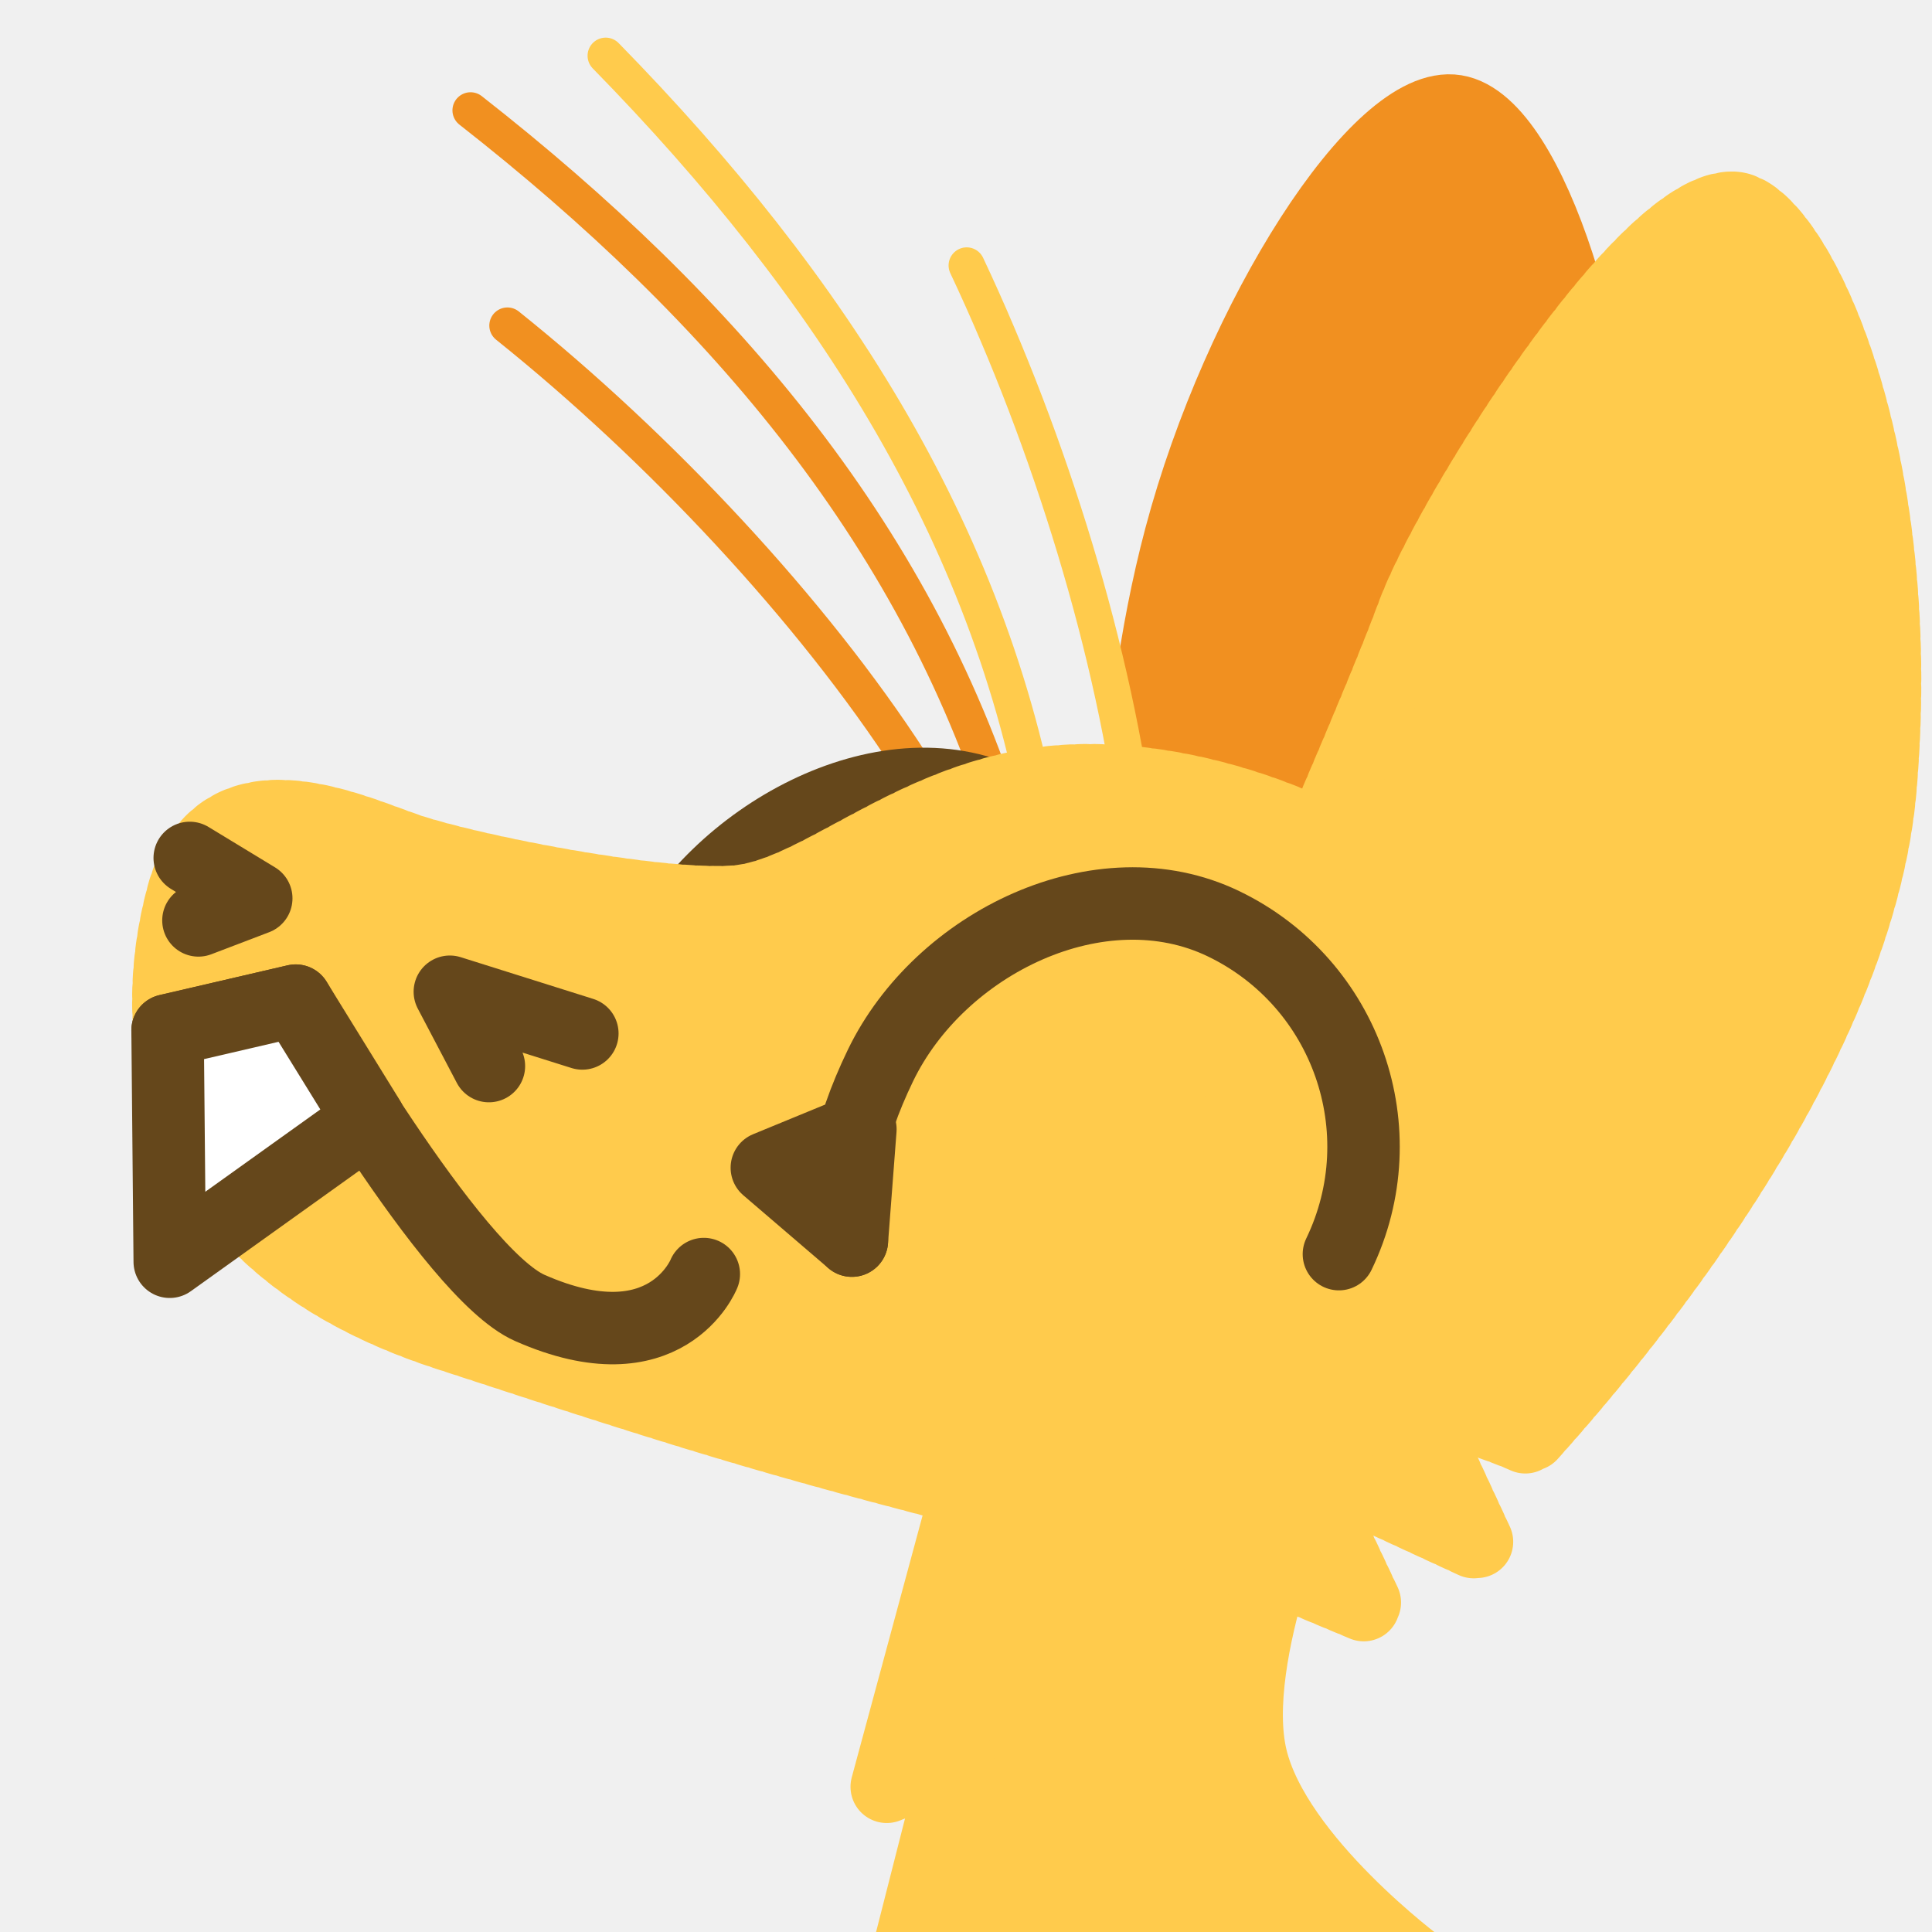
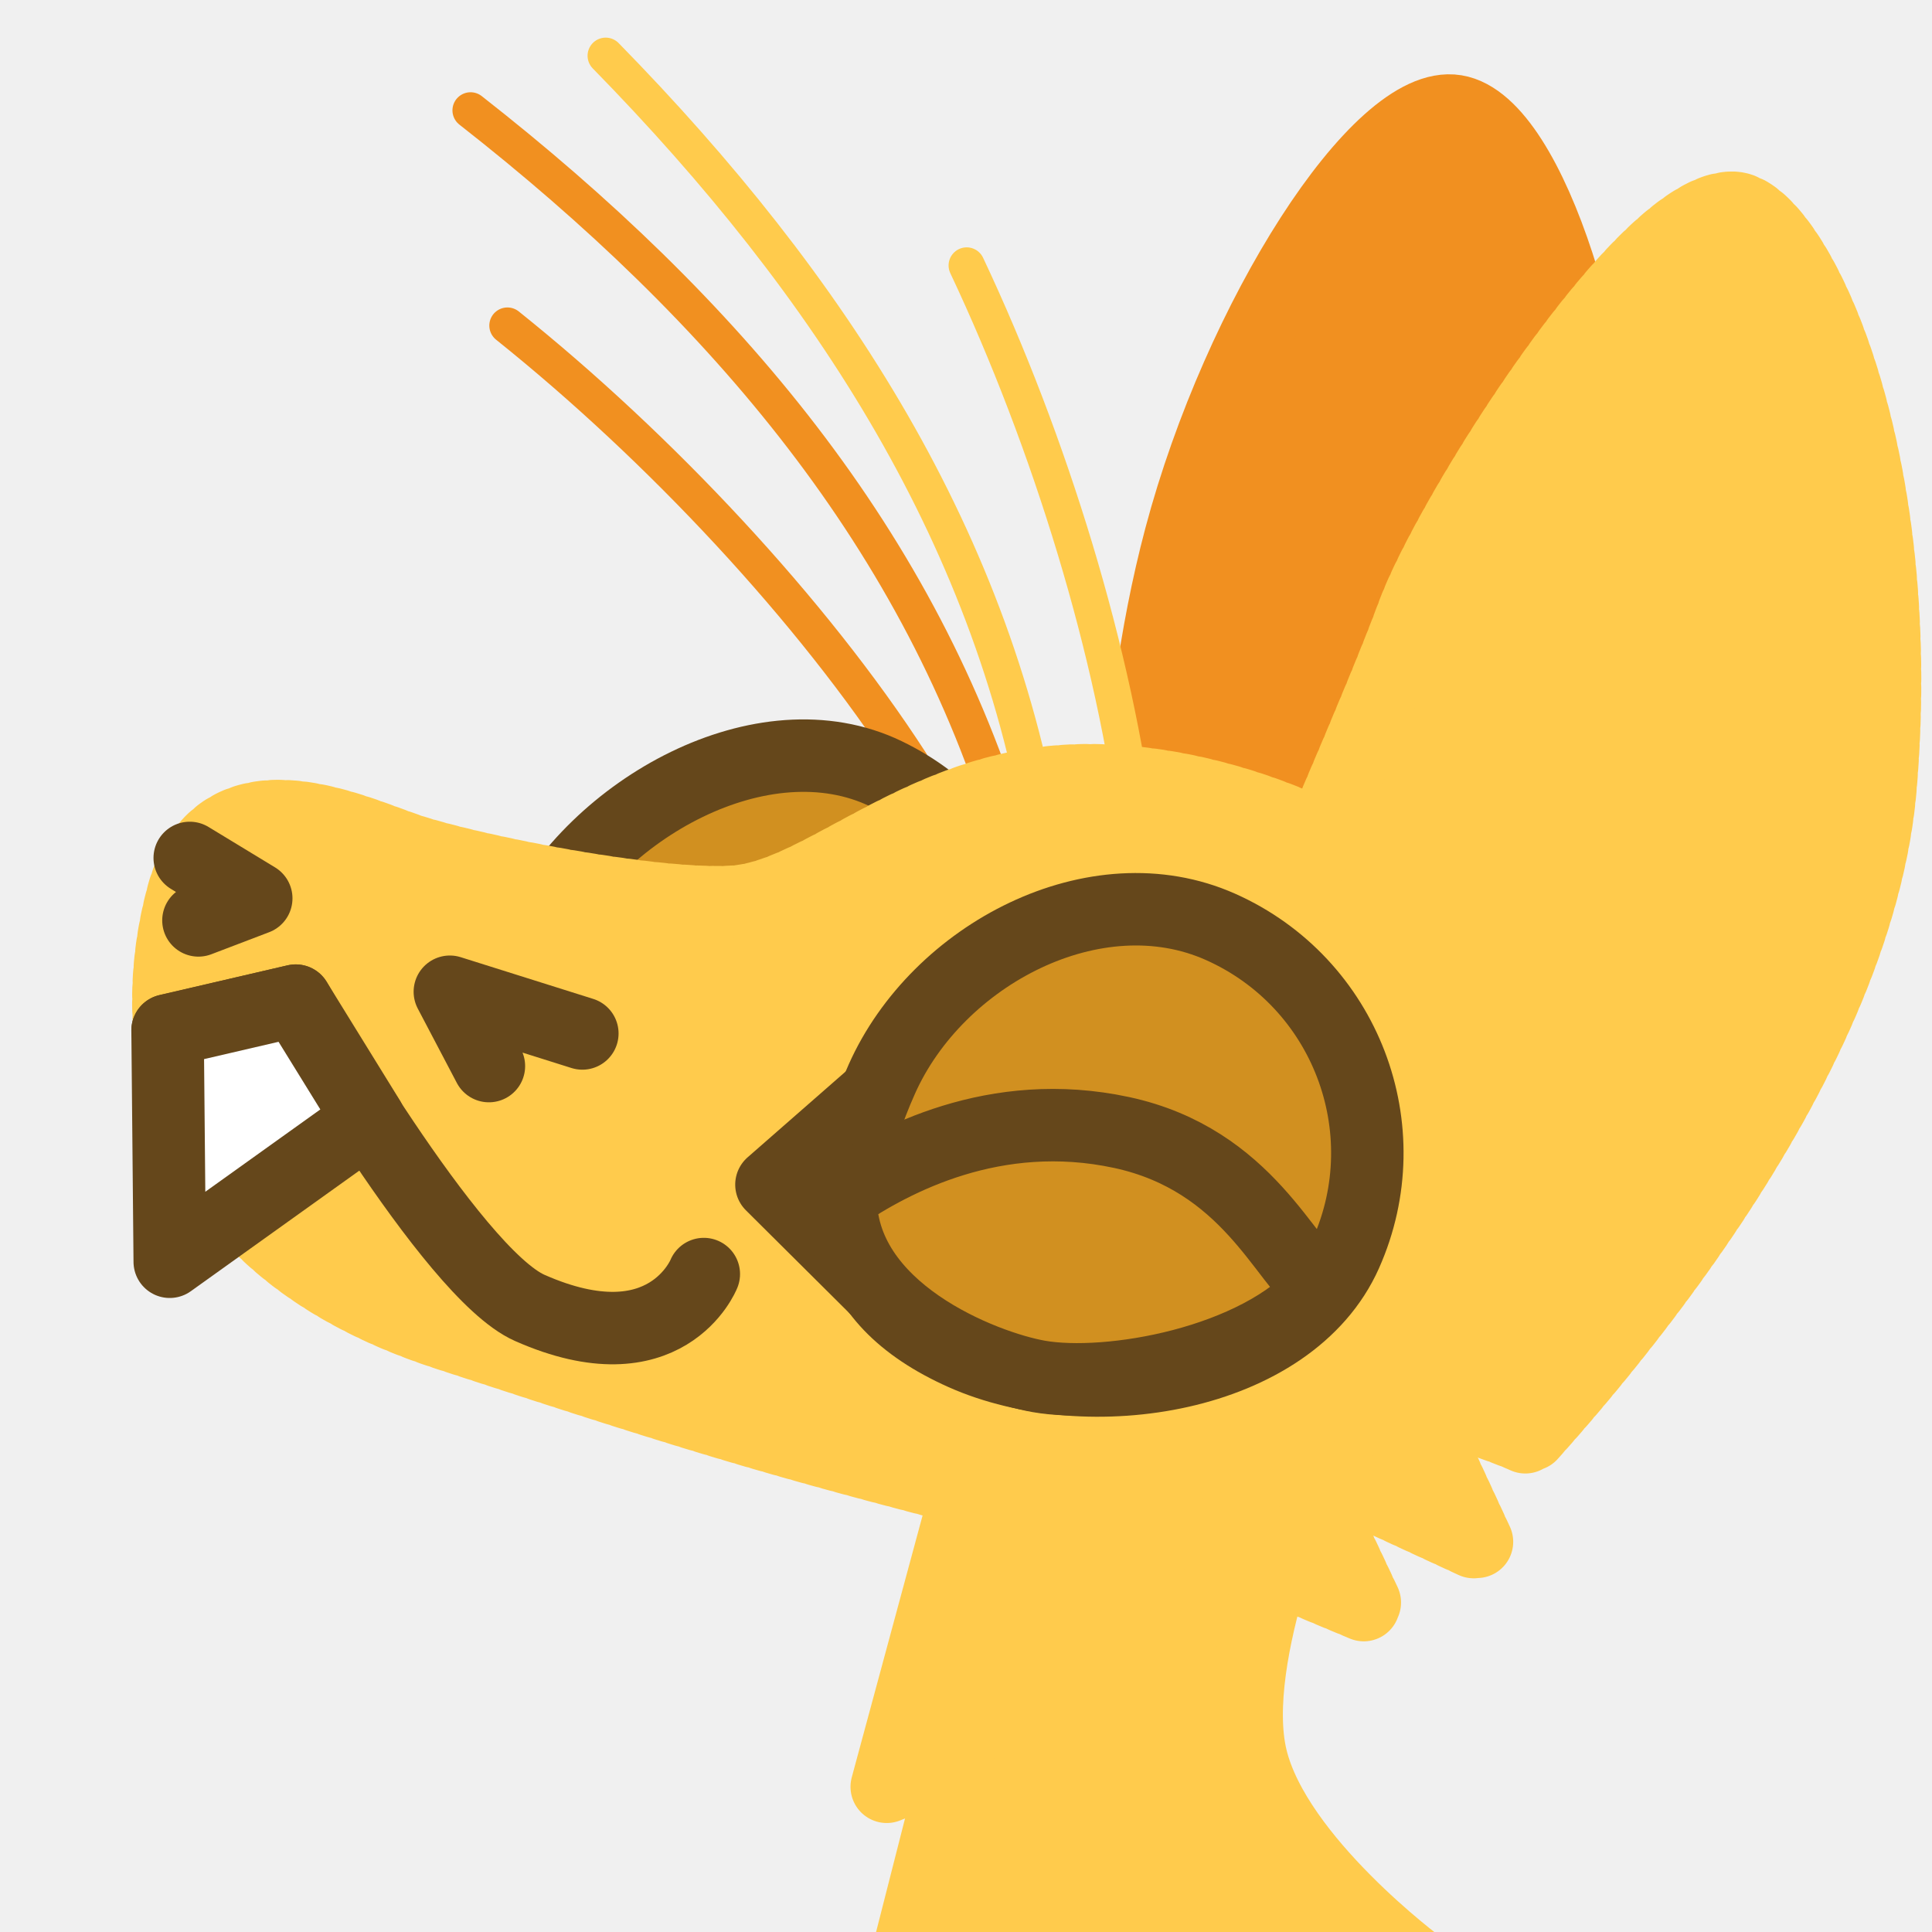
<svg xmlns="http://www.w3.org/2000/svg" version="1.1" id="svg824" width="1706.667" height="1706.667" viewBox="0 0 1706.667 1706.667">
  <defs id="defs828" />
  <g id="layer1" style="display:inline">
    <path style="display:none;fill:#123456;stroke:#123456;stroke-width:64;stroke-linecap:round;stroke-linejoin:round;-inkscape-stroke:none;paint-order:fill markers stroke;stop-color:#000000" d="m 1298.031,865.098 c 70.798,131.454 185.382,239.025 198.706,401.828 -29.438,-19.135 -55.932,-14.719 -79.483,13.247 91.022,54.7 58.514,175.917 81.69,267.15 l -99.353,6.624 c 66.759,58.919 81.773,128.186 90.522,198.706 l -494.507,2.208 c -24.38,-41.481 23.115,-208.563 66.236,-227.044 0,0 3.379,-20.015 -75.353,-9.455 C 1015.23,1271.09 1172.184,1096.186 1298.031,865.098 Z" id="path3091" />
    <path style="opacity:1;fill:#ffcb4c;fill-opacity:1;stroke:#ffcb4c;stroke-width:64;stroke-linecap:round;stroke-linejoin:round;stroke-miterlimit:4;stroke-dasharray:none;stroke-dashoffset:0;stroke-opacity:1;paint-order:fill markers stroke;stop-color:#000000" d="m 848.093,1338.888 -64.785,239.508 62.822,-25.521 -51.043,200.244 459.384,-15.705 c 0,0 -127.607,-94.233 -149.202,-184.539 -21.595,-90.306 51.043,-253.25 51.043,-253.25 z" id="path3340" />
    <g id="g12988" transform="rotate(25.75339,1095.125,1162.537)">
      <path style="display:inline;fill:none;fill-opacity:1;stroke:#f19020;stroke-width:32;stroke-linecap:round;stroke-linejoin:round;stroke-miterlimit:4;stroke-dasharray:none;stroke-dashoffset:0;stroke-opacity:1;paint-order:fill markers stroke;stop-color:#000000" d="m 132.335,655.572 c 168.038,38.599 351.403,109.399 488.714,193.001" id="path6280-0-6" />
      <path style="display:inline;fill:none;fill-opacity:1;stroke:#f19020;stroke-width:32;stroke-linecap:round;stroke-linejoin:round;stroke-miterlimit:4;stroke-dasharray:none;stroke-dashoffset:0;stroke-opacity:1;paint-order:fill markers stroke;stop-color:#000000" d="M 20.406,498.498 C 298.805,559.218 545.058,668.155 728.973,870.599" id="path6280-3" />
      <g id="g12997" style="fill:none">
-         <path id="path1915-9" style="display:inline;fill:none;stroke:#65471b;stroke-width:64;stroke-linecap:round;stroke-linejoin:round;paint-order:fill markers stroke;stop-color:#000000" d="m 930.686,1061.856 c 10e-6,120.717 -155.86,218.577 -276.577,218.577 -120.717,0 -160.577,-55.86 -160.577,-176.577 0,-120.717 97.86,-260.577 218.577,-260.577 120.717,0 218.577,97.86 218.577,218.577 z" />
+         <path id="path1915-9" style="display:inline;fill:#d19020;fill-opacity:1;stroke:#65471b;stroke-width:64;stroke-linecap:round;stroke-linejoin:round;paint-order:fill markers stroke;stop-color:#000000" d="m 824.216,1085.485 c 10e-6,120.717 -155.86,218.577 -276.577,218.577 -120.717,0 -160.577,-55.86 -160.577,-176.577 0,-120.717 97.86,-260.577 218.577,-260.577 120.717,0 218.577,97.86 218.577,218.577 z" />
      </g>
      <path style="opacity:1;fill:#f19020;fill-opacity:1;stroke:#f19020;stroke-width:64;stroke-linecap:round;stroke-miterlimit:4;stroke-dasharray:none;stroke-dashoffset:0;stroke-opacity:1;paint-order:fill markers stroke;stop-color:#000000" d="m 868.074,901.112 c 0,0 -84.502,-155.797 -119.004,-335.242 -37.955,-197.408 -10.424,-425.506 55.35,-444.943 65.774,-19.437 216.874,147.796 275.615,277.104 58.741,129.308 94.285,435.927 94.285,435.927 z" id="path1640" />
      <path id="path1148" style="display:inline;opacity:1;fill:#ffcb4c;stroke:#ffcb4c;stroke-width:64;stroke-linecap:round;stroke-linejoin:round;stroke-miterlimit:4;stroke-dasharray:6.4, 6.4;stroke-dashoffset:0;stroke-opacity:1;paint-order:fill markers stroke;stop-color:#000000" d="m 1299.055,1153.559 c 0,0 -0.108,-10.821 -0.951,-28.418 -0.422,-8.799 -1.026,-19.291 -1.895,-30.973 -0.869,-11.681 -2,-24.552 -3.473,-38.105 -1.473,-13.553 -3.289,-27.788 -5.523,-42.201 -2.235,-14.413 -4.889,-29.005 -8.043,-43.268 -1.577,-7.131 -3.279,-14.182 -5.115,-21.086 -1.836,-6.904 -3.807,-13.662 -5.922,-20.213 -2.115,-6.551 -4.373,-12.892 -6.787,-18.963 -2.414,-6.071 -4.983,-11.87 -7.715,-17.334 -2.732,-5.464 -5.935,-10.786 -9.539,-15.961 -3.604,-5.175 -7.611,-10.205 -11.949,-15.084 -4.338,-4.879 -9.007,-9.609 -13.94,-14.186 -4.932,-4.576 -10.126,-8.999 -15.514,-13.266 -5.387,-4.266 -10.967,-8.375 -16.67,-12.324 -5.703,-3.949 -11.53,-7.738 -17.41,-11.363 -11.761,-7.251 -23.737,-13.847 -35.371,-19.76 -11.634,-5.913 -22.926,-11.142 -33.32,-15.66 -10.395,-4.519 -19.891,-8.326 -27.934,-11.395 -16.085,-6.137 -26.354,-9.318 -26.354,-9.318 -106.831,-15.988 -232.175,6.969 -312.625,60.014 -101.267,66.77 -136.887,176.629 -198.707,211.955 -61.82,35.325 -225.2,77.273 -280.396,83.897 -55.196,6.623 -183.25,6.625 -161.172,123.641 22.078,117.016 112.599,282.605 377.541,247.279 264.942,-35.326 313.515,-44.157 536.508,-88.314 22.897,-4.534 53.848,-18.32 86.828,-36.947 l 213.871,-11.428 -92.926,-75.256 c 5.358,-4.84 10.6,-9.718 15.633,-14.637 l 142.076,-2.375 -84.881,-69.668 c 3.481,-6.554 6.481,-13.021 8.627,-19.307 1.052,-3.082 2.033,-6.627 3.047,-9.977 z" />
      <path style="display:none;fill:#123456;stroke:#123456;stroke-width:64;stroke-linecap:round;stroke-linejoin:round;-inkscape-stroke:none;paint-order:fill markers stroke;stop-color:#000000" d="M 880.931,744.045 C 763.916,771.643 622.613,916.257 622.613,916.257 620.953,833.211 611.28,749.437 735.213,677.809 c -124.695,-7.457 -249.288,-15.117 -408.452,46.365 0,0 303.226,-263.622 490.142,-280.397 172.212,-15.455 264.942,37.533 264.942,37.533 -0.192,-45.683 -31.458,-88.259 -90.522,-128.055 0,0 295.852,97.145 333.385,194.291 37.533,97.145 28.702,167.796 28.702,167.796 l -243.752,34.923 c 0,0 -111.711,-33.819 -228.727,-6.221 z" id="path1637" />
      <path id="path13483" style="display:inline;opacity:1;fill:#ffcb4c;stroke:#ffcb4c;stroke-width:64;stroke-linecap:round;stroke-linejoin:round;stroke-miterlimit:4;stroke-dasharray:6.4, 6.4;stroke-dashoffset:0;stroke-opacity:1;paint-order:fill markers stroke;stop-color:#000000" d="M 1062.595,91.268 C 989.557,122.619 954.613,447.625 963.413,537.49 c 7.835,80.01 15.394,286.662 17.485,345.246 83.115,361.997 268.1,269.301 390.211,266.574 42.648,-146.21 110.852,-444.793 30.905,-653.528 C 1292.556,209.998 1109.959,70.937 1062.595,91.268 Z" />
      <g id="g13003">
        <path style="opacity:1;fill:none;fill-opacity:1;stroke:#65471b;stroke-width:64;stroke-linecap:round;stroke-linejoin:round;stroke-miterlimit:4;stroke-dasharray:none;stroke-dashoffset:0;stroke-opacity:1;paint-order:fill markers stroke;stop-color:#000000" d="m 83.898,1201.07 68.443,6.623 -37.533,39.741" id="path2163" />
        <path style="opacity:1;fill:none;fill-opacity:1;stroke:#65471b;stroke-width:64;stroke-linecap:round;stroke-linejoin:round;stroke-miterlimit:4;stroke-dasharray:none;stroke-dashoffset:0;stroke-opacity:1;paint-order:fill markers stroke;stop-color:#000000" d="m 401.828,1251.85 -59.612,-44.157 121.432,-17.663" id="path2198" />
        <path style="opacity:1;fill:none;fill-opacity:1;stroke:#65471b;stroke-width:64;stroke-linecap:round;stroke-linejoin:round;stroke-miterlimit:4;stroke-dasharray:none;stroke-dashoffset:0;stroke-opacity:1;paint-order:fill markers stroke;stop-color:#000000" d="m 132.471,1346.787 90.522,-72.859 c 0,0 227.99,157.194 304.174,154.641 131.805,-4.416 125.469,-93.736 125.469,-93.736" id="path2200" />
        <path style="opacity:1;fill:#ffffff;fill-opacity:1;stroke:#65471b;stroke-width:64;stroke-linecap:round;stroke-linejoin:round;stroke-miterlimit:4;stroke-dasharray:none;stroke-dashoffset:0;stroke-opacity:1;paint-order:fill markers stroke;stop-color:#000000" d="m 222.993,1530.039 -90.522,-183.251 90.522,-72.859 103.769,66.235 z" id="path2202" />
      </g>
-       <g id="g12993">
-         <path style="opacity:1;fill:#65471b;fill-opacity:1;stroke:#65471b;stroke-width:64;stroke-linecap:round;stroke-linejoin:round;stroke-miterlimit:4;stroke-dasharray:none;stroke-dashoffset:0;stroke-opacity:1;paint-order:fill markers stroke;stop-color:#000000" d="m 661.976,1226.049 59.656,-66.534 35.995,91.892 z" id="path7852" />
-         <path id="path1915" style="opacity:1;fill:none;stroke:#65471b;stroke-width:64;stroke-linecap:round;stroke-linejoin:round;paint-order:fill markers stroke;stop-color:#000000" d="m 757.627,1251.407 c -31.446,-33.041 -44.492,-84.347 -44.492,-150.184 -4e-5,-120.717 97.86,-244.577 218.577,-244.577 120.717,-2e-5 218.577,97.86 218.577,218.577" />
-       </g>
      <path style="opacity:1;fill:none;fill-opacity:1;stroke:#ffcb4c;stroke-width:32;stroke-linecap:round;stroke-linejoin:round;stroke-miterlimit:4;stroke-dasharray:none;stroke-dashoffset:0;stroke-opacity:1;paint-order:fill markers stroke;stop-color:#000000" d="m 106.947,403.176 c 268.009,96.768 497.817,237.111 653.542,461.963" id="path6280" />
      <path style="display:inline;fill:none;fill-opacity:1;stroke:#ffcb4c;stroke-width:32;stroke-linecap:round;stroke-linejoin:round;stroke-miterlimit:4;stroke-dasharray:none;stroke-dashoffset:0;stroke-opacity:1;paint-order:fill markers stroke;stop-color:#000000" d="M 474.675,431.475 C 608.706,539.929 742.371,684.044 829.038,819.442" id="path6280-0" />
+       <g id="g12993" transform="rotate(-1.743134,1050.355,898.8806)" style="display:inline;fill:#d19020;fill-opacity:1">
+         <path style="opacity:1;fill:#d19020;fill-opacity:1;stroke:#65471b;stroke-width:64;stroke-linecap:round;stroke-linejoin:round;stroke-miterlimit:4;stroke-dasharray:none;stroke-dashoffset:0;stroke-opacity:1;paint-order:fill markers stroke;stop-color:#000000" d="m 661.976,1226.049 53.367,-115.501 86.531,168.711 z" id="path7852" />
+         <path id="path1915" style="opacity:1;fill:#d19020;fill-opacity:1;stroke:#65471b;stroke-width:64;stroke-linecap:round;stroke-linejoin:round;paint-order:fill markers stroke;stop-color:#000000" d="m 1150.289,1075.222 c 0,120.717 -151.86,218.577 -272.577,218.577 -120.717,0 -164.577,-71.86 -164.577,-192.577 -2e-5,-120.717 97.86,-244.577 218.577,-244.577 120.717,-2e-5 218.577,97.86 218.577,218.577 z" />
+         <path id="path1749" style="display:inline;fill:#d19020;fill-opacity:1;stroke:#65471b;stroke-width:64;stroke-linecap:round;stroke-linejoin:round;-inkscape-stroke:none;paint-order:fill markers stroke;stop-color:#000000" d="m 925.783,1058.14 c -111.901,23.517 -174.601,104.195 -204.103,151.674 39.968,93.965 177.1,86.881 225.006,74.903 60.343,-15.087 171.346,-89.012 196.729,-172.482 -38.486,-7.457 -105.731,-77.613 -217.633,-54.096 z" />
+       </g>
    </g>
  </g>
</svg>
